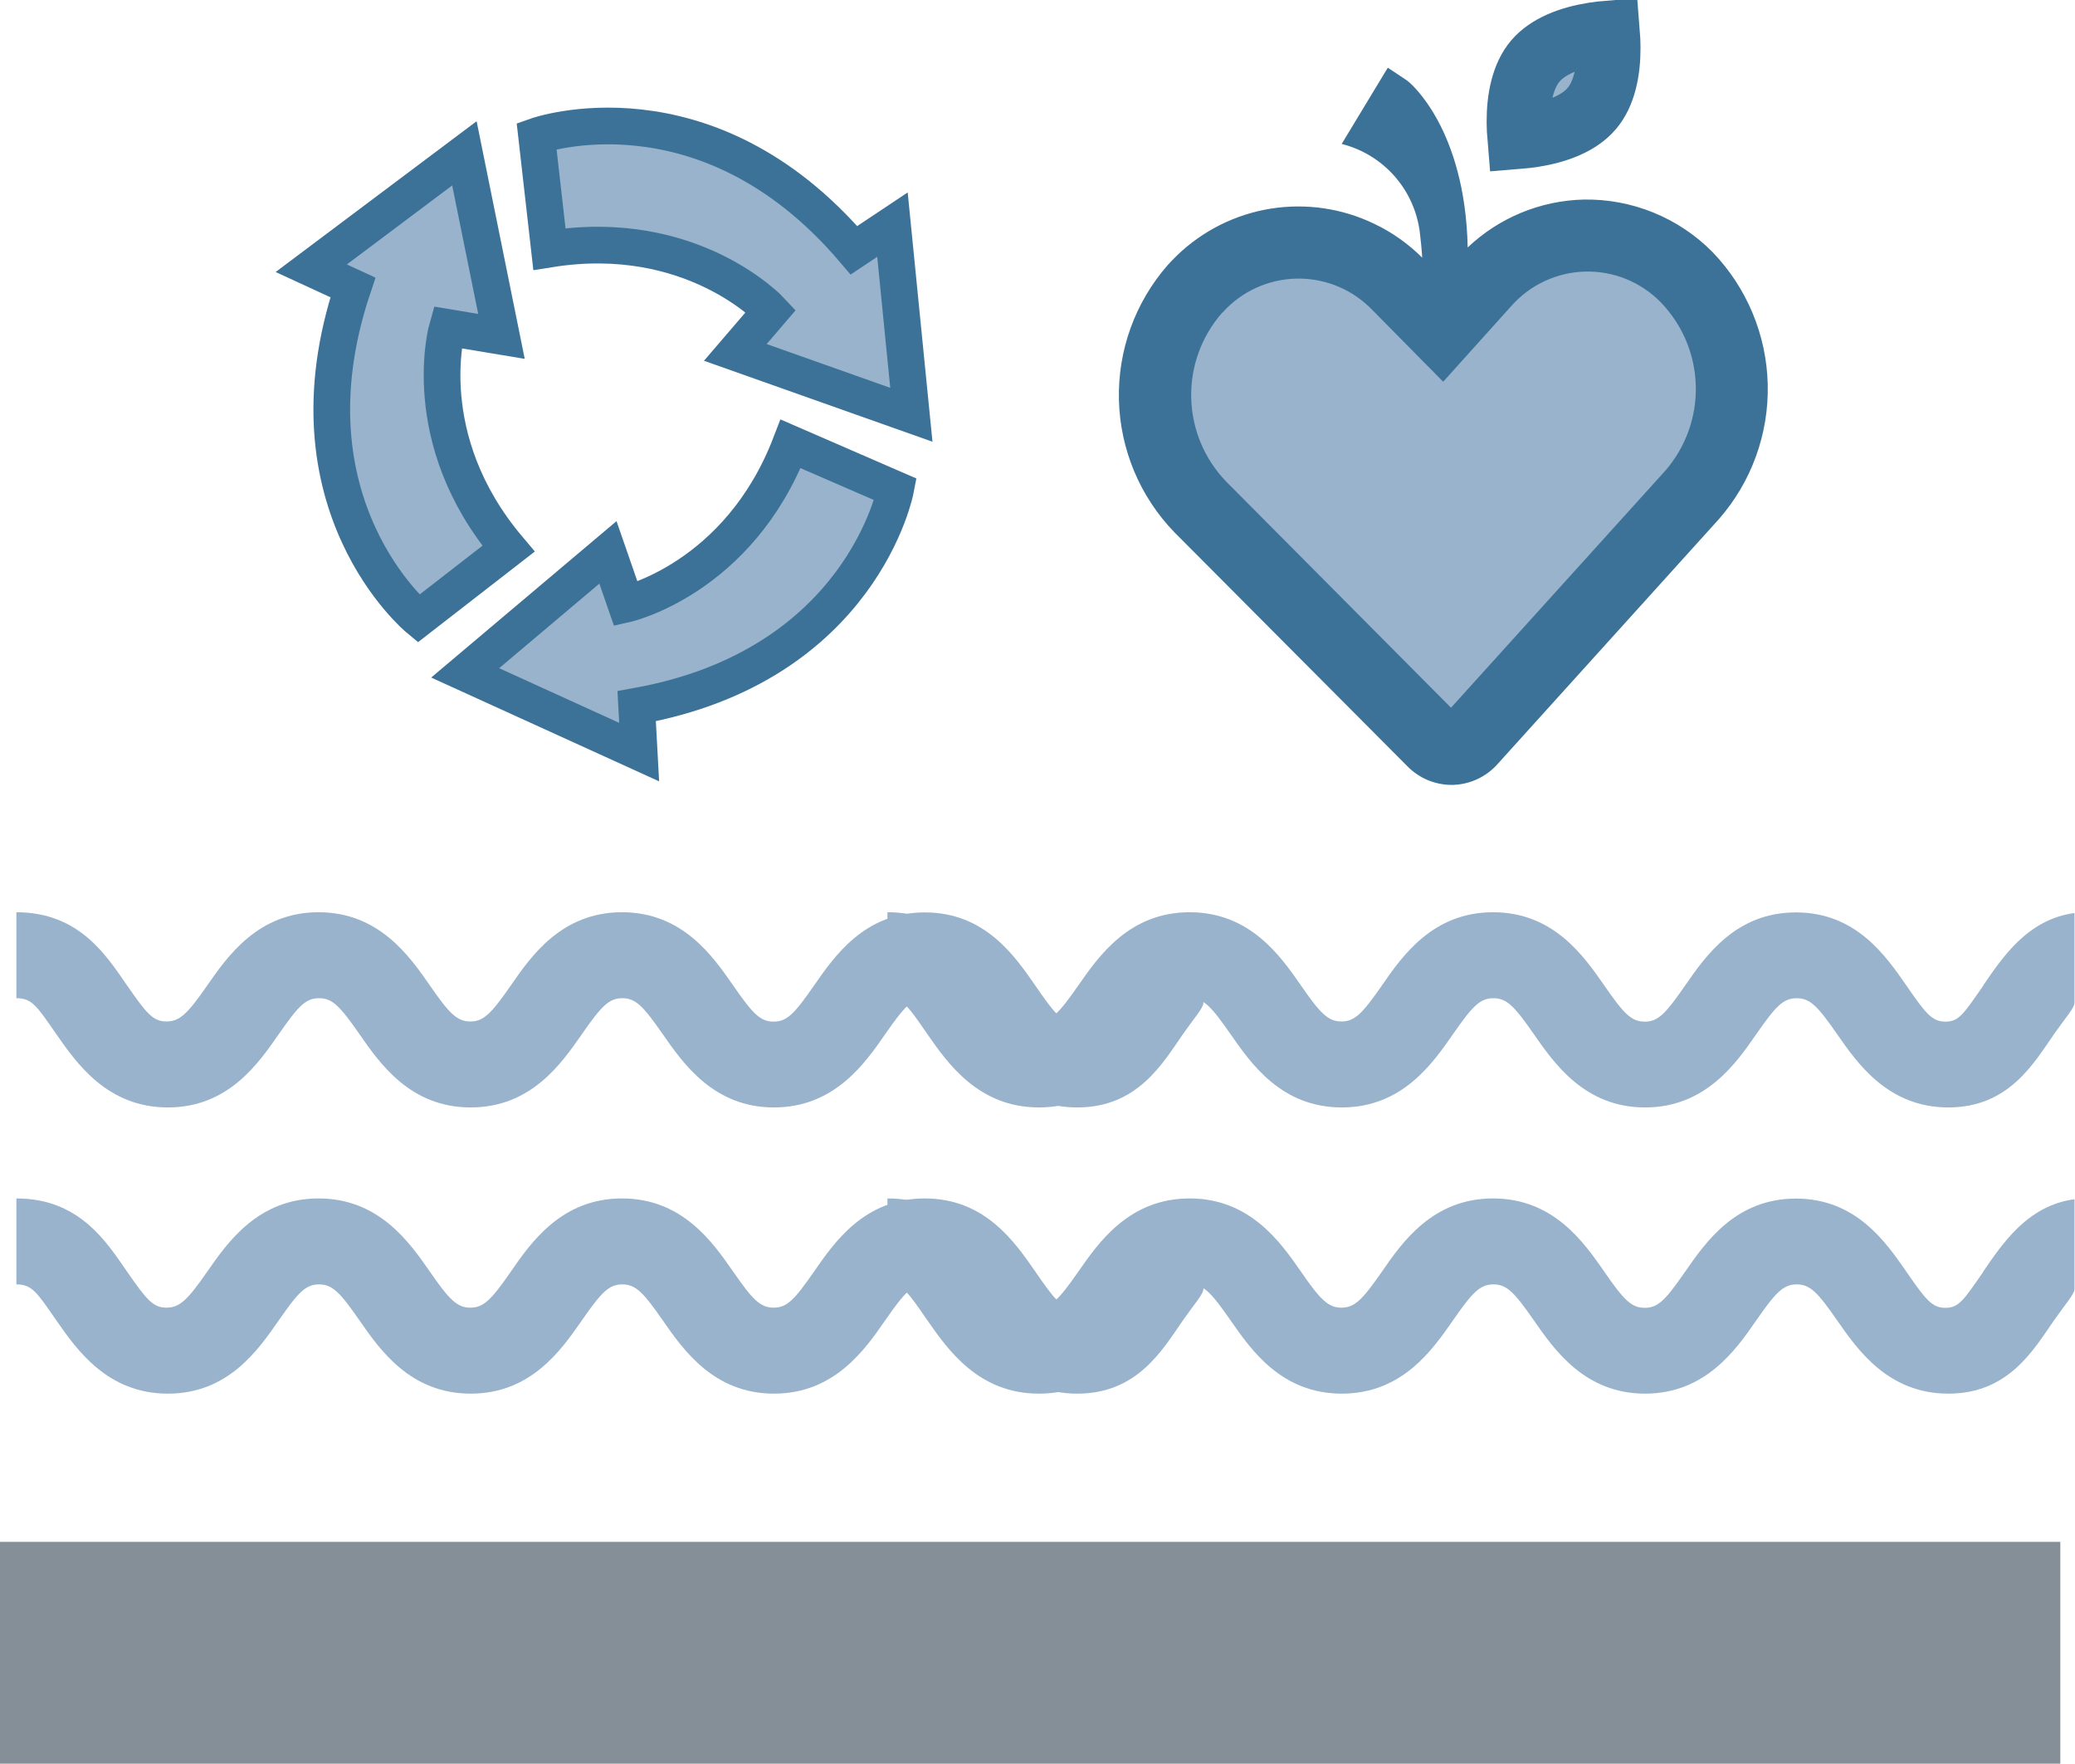
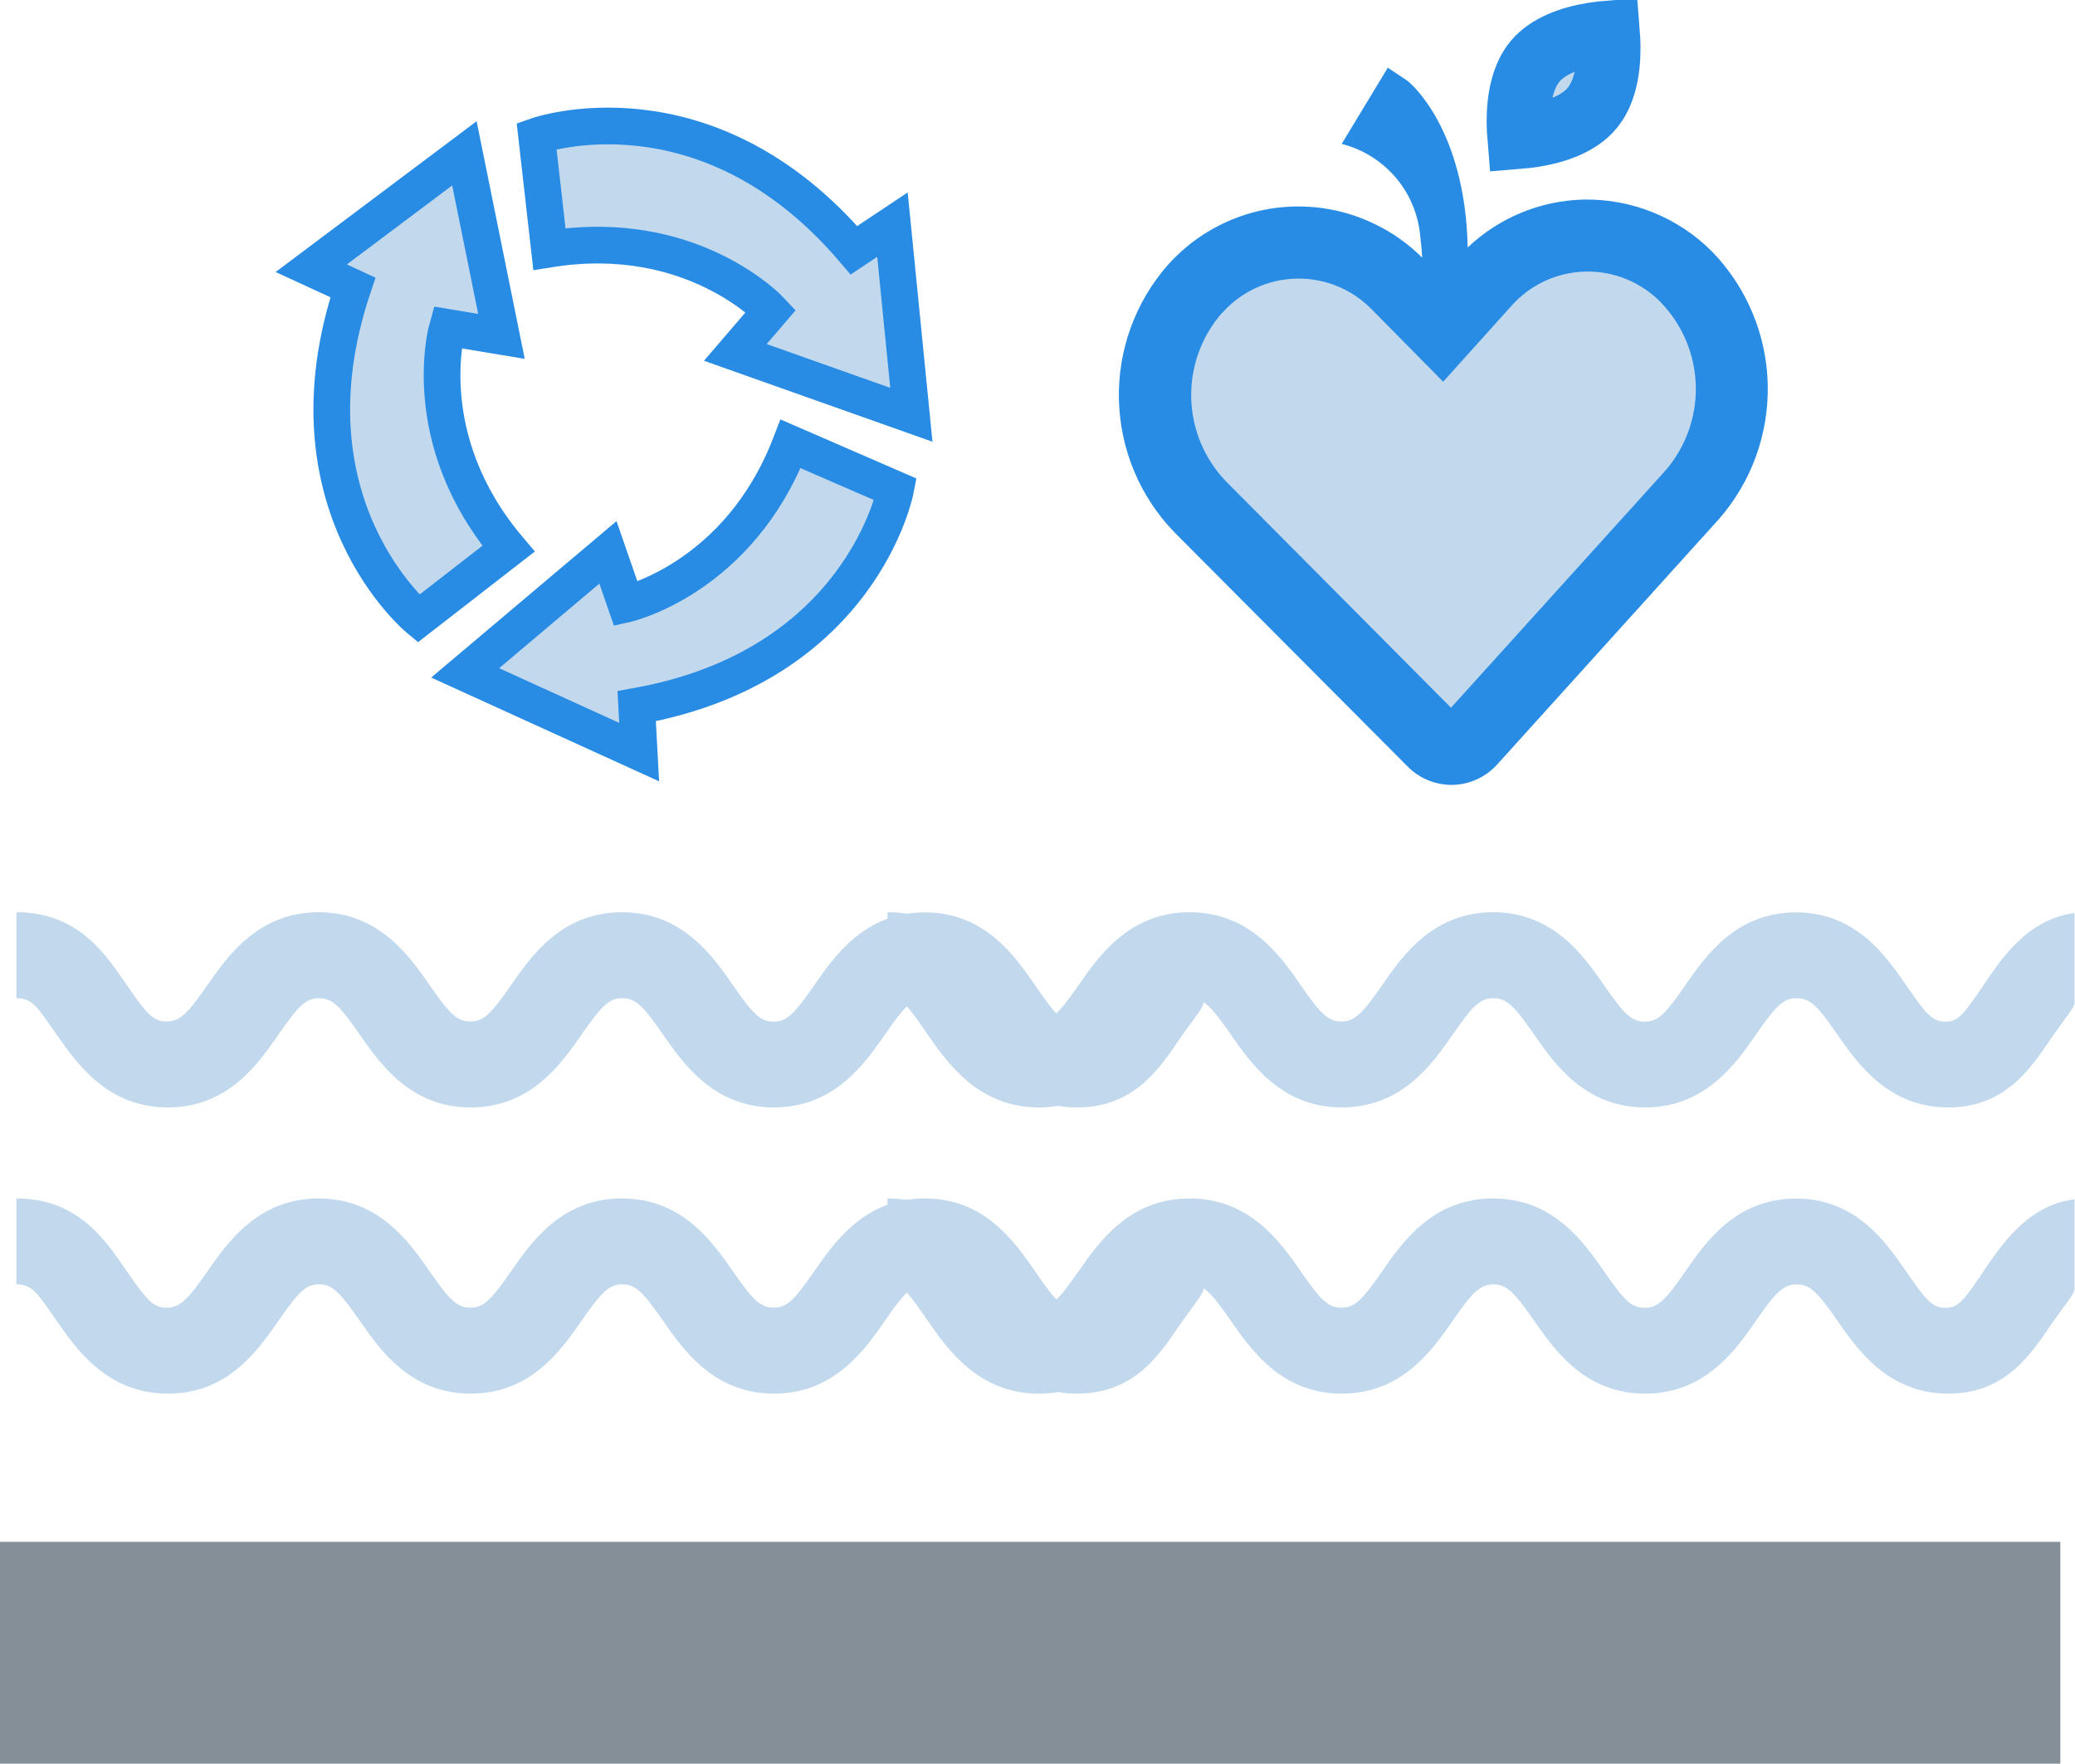
<svg xmlns="http://www.w3.org/2000/svg" width="100" height="85" viewBox="0 0 100 85" fill="none">
  <path opacity="0.5" d="M99.292 74.296H0L0 84.984H99.292V74.296Z" fill="#091f2f" />
-   <path d="M53.602 61.272C52.663 62.622 52.427 63.011 51.779 63.011C51.13 63.011 50.825 62.622 49.894 61.272C48.918 59.868 47.484 57.748 44.57 57.748C41.656 57.748 40.206 59.868 39.23 61.272C38.291 62.622 37.933 63.011 37.284 63.011C36.636 63.011 36.27 62.622 35.331 61.272C34.355 59.868 32.89 57.748 29.976 57.748C27.062 57.748 25.59 59.868 24.621 61.272C23.683 62.622 23.309 63.011 22.668 63.011C22.027 63.011 21.646 62.622 20.715 61.272C19.738 59.868 18.266 57.748 15.352 57.748C12.438 57.748 10.966 59.868 9.989 61.272C9.051 62.622 8.669 63.011 8.021 63.011C7.373 63.011 7.06 62.622 6.122 61.272C5.145 59.868 3.841 57.748 0.789 57.748L0.789 61.89C1.552 61.89 1.781 62.279 2.719 63.629C3.696 65.033 5.176 67.154 8.09 67.154C11.004 67.154 12.453 65.033 13.43 63.629C14.368 62.279 14.727 61.89 15.375 61.89C16.023 61.89 16.39 62.279 17.328 63.629C18.304 65.033 19.769 67.154 22.683 67.154C25.597 67.154 27.062 65.033 28.038 63.629C28.977 62.279 29.343 61.89 29.991 61.89C30.64 61.89 31.006 62.279 31.944 63.629C32.921 65.033 34.393 67.154 37.3 67.154C40.206 67.154 41.686 65.033 42.655 63.629C43.593 62.279 43.959 61.89 44.608 61.89C45.256 61.89 45.622 62.279 46.561 63.629C47.537 65.033 49.009 67.154 51.916 67.154C54.822 67.154 56.028 65.033 57.004 63.629C57.569 62.821 57.996 62.355 57.996 62.111V57.786C55.707 58.091 54.494 59.975 53.602 61.264V61.272Z" fill="#98b3cb" />
-   <path d="M53.602 47.489C52.664 48.839 52.427 49.228 51.779 49.228C51.13 49.228 50.825 48.839 49.894 47.489C48.918 46.086 47.484 43.965 44.57 43.965C41.656 43.965 40.206 46.086 39.23 47.489C38.291 48.839 37.933 49.228 37.284 49.228C36.636 49.228 36.27 48.839 35.331 47.481C34.355 46.078 32.89 43.957 29.976 43.957C27.062 43.957 25.59 46.078 24.621 47.481C23.683 48.832 23.309 49.221 22.668 49.221C22.027 49.221 21.646 48.832 20.715 47.481C19.739 46.078 18.266 43.957 15.352 43.957C12.438 43.957 10.966 46.078 9.989 47.481C9.051 48.832 8.67 49.221 8.021 49.221C7.373 49.221 7.06 48.832 6.122 47.481C5.145 46.078 3.841 43.957 0.789 43.957L0.789 48.099C1.552 48.099 1.781 48.489 2.719 49.839C3.696 51.242 5.176 53.363 8.09 53.363C11.004 53.363 12.453 51.242 13.43 49.839C14.368 48.489 14.727 48.099 15.375 48.099C16.023 48.099 16.39 48.489 17.328 49.839C18.304 51.242 19.769 53.363 22.683 53.363C25.597 53.363 27.062 51.242 28.038 49.839C28.977 48.489 29.343 48.099 29.991 48.099C30.64 48.099 31.006 48.489 31.944 49.839C32.921 51.242 34.393 53.363 37.3 53.363C40.206 53.363 41.686 51.242 42.655 49.839C43.593 48.489 43.959 48.099 44.608 48.099C45.256 48.099 45.622 48.489 46.561 49.839C47.537 51.242 49.01 53.363 51.916 53.363C54.822 53.363 56.028 51.242 57.004 49.839C57.569 49.03 57.996 48.565 57.996 48.321V43.995C55.707 44.3 54.495 46.185 53.602 47.474V47.489Z" fill="#98b3cb" />
-   <path d="M95.582 47.489C94.644 48.84 94.407 49.229 93.759 49.229C93.111 49.229 92.805 48.84 91.875 47.489C90.898 46.086 89.464 43.965 86.55 43.965C83.636 43.965 82.186 46.086 81.21 47.489C80.272 48.84 79.913 49.229 79.265 49.229C78.616 49.229 78.25 48.84 77.312 47.482C76.335 46.078 74.871 43.957 71.956 43.957C69.042 43.957 67.57 46.078 66.601 47.482C65.663 48.832 65.289 49.221 64.648 49.221C64.007 49.221 63.626 48.832 62.695 47.482C61.719 46.078 60.246 43.957 57.332 43.957C54.418 43.957 52.946 46.078 51.969 47.482C51.031 48.832 50.65 49.221 50.001 49.221C49.353 49.221 49.04 48.832 48.102 47.482C47.125 46.078 45.821 43.957 42.769 43.957V48.1C43.532 48.1 43.761 48.489 44.699 49.839C45.676 51.242 47.156 53.363 50.07 53.363C52.984 53.363 54.434 51.242 55.41 49.839C56.348 48.489 56.707 48.1 57.355 48.1C58.004 48.1 58.37 48.489 59.308 49.839C60.285 51.242 61.749 53.363 64.663 53.363C67.578 53.363 69.042 51.242 70.019 49.839C70.957 48.489 71.323 48.1 71.972 48.1C72.62 48.1 72.986 48.489 73.925 49.839C74.901 51.242 76.373 53.363 79.28 53.363C82.186 53.363 83.666 51.242 84.635 49.839C85.573 48.489 85.94 48.1 86.588 48.1C87.237 48.1 87.603 48.489 88.541 49.839C89.517 51.242 90.99 53.363 93.896 53.363C96.803 53.363 98.008 51.242 98.984 49.839C99.549 49.03 99.976 48.565 99.976 48.321V43.995C97.688 44.3 96.475 46.185 95.582 47.474V47.489Z" fill="#98b3cb" />
-   <path d="M95.582 61.28C94.644 62.63 94.407 63.019 93.759 63.019C93.111 63.019 92.805 62.63 91.875 61.28C90.898 59.876 89.464 57.755 86.55 57.755C83.636 57.755 82.186 59.876 81.21 61.28C80.272 62.63 79.913 63.019 79.265 63.019C78.616 63.019 78.25 62.63 77.312 61.272C76.335 59.868 74.871 57.748 71.956 57.748C69.042 57.748 67.57 59.868 66.601 61.272C65.663 62.622 65.289 63.011 64.648 63.011C64.007 63.011 63.626 62.622 62.695 61.272C61.719 59.868 60.246 57.748 57.332 57.748C54.418 57.748 52.946 59.868 51.969 61.272C51.031 62.622 50.65 63.011 50.001 63.011C49.353 63.011 49.04 62.622 48.102 61.272C47.125 59.868 45.821 57.748 42.769 57.748V61.89C43.532 61.89 43.761 62.279 44.699 63.629C45.676 65.033 47.156 67.154 50.07 67.154C52.984 67.154 54.434 65.033 55.41 63.629C56.348 62.279 56.707 61.89 57.355 61.89C58.004 61.89 58.37 62.279 59.308 63.629C60.285 65.033 61.749 67.154 64.663 67.154C67.578 67.154 69.042 65.033 70.019 63.629C70.957 62.279 71.323 61.89 71.972 61.89C72.62 61.89 72.986 62.279 73.925 63.629C74.901 65.033 76.373 67.154 79.28 67.154C82.186 67.154 83.666 65.033 84.635 63.629C85.573 62.279 85.94 61.89 86.588 61.89C87.237 61.89 87.603 62.279 88.541 63.629C89.517 65.033 90.99 67.154 93.896 67.154C96.803 67.154 98.008 65.033 98.984 63.629C99.549 62.821 99.976 62.355 99.976 62.111V57.786C97.688 58.091 96.475 59.975 95.582 61.264V61.28Z" fill="#98b3cb" />
-   <path d="M30.803 36.241L22.418 32.423L29.298 26.617L30.163 29.111C30.163 29.111 35.604 27.893 38.103 21.387L43.161 23.584C43.161 23.584 41.545 32.083 30.683 34.029L30.803 36.241Z" fill="#98b3cb" stroke="#3c7297" stroke-width="1.768" stroke-miterlimit="10" stroke-linecap="round" />
-   <path d="M20.166 29.809C20.166 29.809 13.502 24.307 17.008 13.851L15 12.925L22.381 7.388L24.167 16.209L21.562 15.776C21.562 15.776 20.014 21.127 24.506 26.441L20.166 29.809Z" fill="#98b3cb" stroke="#3c7297" stroke-width="1.768" stroke-miterlimit="10" stroke-linecap="round" />
-   <path d="M43.921 19.987L35.437 16.981L37.155 14.979C37.155 14.979 33.364 10.895 26.478 12.001L25.86 6.551C25.86 6.551 34.007 3.659 41.156 12.059L43.01 10.824L43.921 19.987Z" fill="#98b3cb" stroke="#3c7297" stroke-width="1.768" stroke-miterlimit="10" stroke-linecap="round" />
-   <path d="M69.505 34.135C69.241 34.647 69.241 34.647 69.241 34.647L69.24 34.647L69.239 34.646L69.234 34.643L69.215 34.633C69.199 34.625 69.176 34.613 69.146 34.597C69.086 34.565 68.999 34.518 68.889 34.456C68.667 34.332 68.349 34.15 67.959 33.913C67.181 33.438 66.113 32.743 64.956 31.859C62.654 30.099 59.941 27.546 58.477 24.442L58.089 23.619H58.998H63.253L63.571 23.396L64.507 20.072L65.065 18.094H64.793L63.548 22.983L63.437 23.416H62.989H58.463H58.037L57.912 23.009C57.624 22.07 57.424 21.015 57.424 19.953C57.424 15.774 60.641 12.424 64.615 12.424C66.465 12.424 68.171 13.14 69.497 14.412C70.75 13.14 72.446 12.429 74.296 12.429C78.354 12.429 81.576 15.775 81.576 19.959C81.576 21.021 81.376 22.091 80.989 23.059L80.845 23.422H80.454H76.286H75.846L75.73 22.997L74.401 18.1H74.248L74.76 20.084L75.612 23.381L75.998 23.619H80.002H80.911L80.523 24.441C79.059 27.549 76.349 30.101 74.05 31.861C72.894 32.745 71.828 33.44 71.05 33.913C70.661 34.15 70.343 34.333 70.122 34.456C70.011 34.518 69.924 34.565 69.865 34.597C69.835 34.613 69.812 34.625 69.796 34.633L69.778 34.643L69.772 34.646L69.771 34.647L69.77 34.647C69.77 34.647 69.77 34.647 69.505 34.135ZM69.505 34.135L69.241 34.647L69.505 34.784L69.77 34.647L69.505 34.135ZM74.015 18.1H74.157L73.645 20.085L72.788 23.4L72.476 23.619H70.31H69.868L69.754 24.047L68.423 29.047H67.945L65.62 20.084L65.104 18.094H65.258L67.598 26.965L68.129 28.98L68.708 26.979L69.654 23.712L69.983 23.422H72.13H72.57L72.686 22.997L74.015 18.1Z" fill="#98b3cb" stroke="#98b3cb" stroke-width="1.152" />
-   <path d="M82.532 12.147C81.722 11.326 80.753 10.678 79.684 10.243C78.616 9.808 77.47 9.595 76.317 9.616C74.233 9.668 72.243 10.49 70.732 11.924C70.612 6.212 67.97 3.974 67.793 3.87L66.882 3.262L64.659 6.936C65.641 7.183 66.526 7.721 67.198 8.479C67.869 9.237 68.297 10.181 68.424 11.186C68.47 11.57 68.512 11.955 68.539 12.416C67.869 11.745 67.088 11.194 66.232 10.786C64.678 10.035 62.931 9.781 61.228 10.056C59.524 10.331 57.947 11.123 56.708 12.324C56.566 12.463 56.428 12.605 56.278 12.77C54.705 14.565 53.865 16.886 53.924 19.271C53.983 21.657 54.937 23.933 56.597 25.648L67.835 36.932C68.111 37.212 68.439 37.434 68.801 37.587C69.163 37.739 69.551 37.819 69.943 37.821H70.013C70.417 37.811 70.815 37.718 71.182 37.55C71.55 37.381 71.879 37.14 72.151 36.84L82.836 25.017C84.407 23.224 85.248 20.906 85.192 18.523C85.136 16.139 84.186 13.864 82.532 12.147ZM59.151 14.816C59.616 14.365 60.166 14.009 60.769 13.77C61.372 13.531 62.017 13.414 62.665 13.424C63.314 13.435 63.954 13.574 64.549 13.832C65.144 14.091 65.681 14.465 66.132 14.932L69.551 18.394L72.836 14.743C73.284 14.237 73.832 13.828 74.445 13.543C75.058 13.257 75.724 13.102 76.4 13.086C77.076 13.069 77.748 13.193 78.375 13.448C79.001 13.704 79.568 14.086 80.04 14.57C81.084 15.65 81.685 17.083 81.725 18.584C81.765 20.086 81.24 21.548 80.255 22.682L69.928 34.102L59.093 23.205C58.048 22.124 57.446 20.689 57.408 19.186C57.369 17.682 57.897 16.219 58.885 15.086C58.989 14.997 59.058 14.905 59.151 14.816Z" fill="#3c7297" />
-   <path d="M76.708 5.233L76.706 5.236C76.105 5.942 75.057 6.342 73.925 6.523C73.673 6.564 73.431 6.591 73.208 6.609C73.189 6.385 73.176 6.14 73.175 5.882C73.17 4.734 73.396 3.637 73.998 2.934C74.605 2.225 75.656 1.826 76.785 1.646C77.036 1.606 77.277 1.579 77.499 1.561C77.517 1.785 77.53 2.03 77.531 2.287C77.536 3.433 77.311 4.53 76.708 5.233Z" fill="#98b3cb" stroke="#3c7297" stroke-width="3.06" />
+   <path d="M53.602 61.272C52.663 62.622 52.427 63.011 51.779 63.011C51.13 63.011 50.825 62.622 49.894 61.272C48.918 59.868 47.484 57.748 44.57 57.748C41.656 57.748 40.206 59.868 39.23 61.272C38.291 62.622 37.933 63.011 37.284 63.011C36.636 63.011 36.27 62.622 35.331 61.272C34.355 59.868 32.89 57.748 29.976 57.748C27.062 57.748 25.59 59.868 24.621 61.272C23.683 62.622 23.309 63.011 22.668 63.011C22.027 63.011 21.646 62.622 20.715 61.272C19.738 59.868 18.266 57.748 15.352 57.748C12.438 57.748 10.966 59.868 9.989 61.272C9.051 62.622 8.669 63.011 8.021 63.011C7.373 63.011 7.06 62.622 6.122 61.272C5.145 59.868 3.841 57.748 0.789 57.748L0.789 61.89C1.552 61.89 1.781 62.279 2.719 63.629C3.696 65.033 5.176 67.154 8.09 67.154C11.004 67.154 12.453 65.033 13.43 63.629C14.368 62.279 14.727 61.89 15.375 61.89C16.023 61.89 16.39 62.279 17.328 63.629C18.304 65.033 19.769 67.154 22.683 67.154C25.597 67.154 27.062 65.033 28.038 63.629C28.977 62.279 29.343 61.89 29.991 61.89C30.64 61.89 31.006 62.279 31.944 63.629C32.921 65.033 34.393 67.154 37.3 67.154C40.206 67.154 41.686 65.033 42.655 63.629C43.593 62.279 43.959 61.89 44.608 61.89C45.256 61.89 45.622 62.279 46.561 63.629C47.537 65.033 49.009 67.154 51.916 67.154C54.822 67.154 56.028 65.033 57.004 63.629C57.569 62.821 57.996 62.355 57.996 62.111V57.786C55.707 58.091 54.494 59.975 53.602 61.264V61.272Z" fill="#c2d9ed" />
+   <path d="M53.602 47.489C52.664 48.839 52.427 49.228 51.779 49.228C51.13 49.228 50.825 48.839 49.894 47.489C48.918 46.086 47.484 43.965 44.57 43.965C41.656 43.965 40.206 46.086 39.23 47.489C38.291 48.839 37.933 49.228 37.284 49.228C36.636 49.228 36.27 48.839 35.331 47.481C34.355 46.078 32.89 43.957 29.976 43.957C27.062 43.957 25.59 46.078 24.621 47.481C23.683 48.832 23.309 49.221 22.668 49.221C22.027 49.221 21.646 48.832 20.715 47.481C19.739 46.078 18.266 43.957 15.352 43.957C12.438 43.957 10.966 46.078 9.989 47.481C9.051 48.832 8.67 49.221 8.021 49.221C7.373 49.221 7.06 48.832 6.122 47.481C5.145 46.078 3.841 43.957 0.789 43.957L0.789 48.099C1.552 48.099 1.781 48.489 2.719 49.839C3.696 51.242 5.176 53.363 8.09 53.363C11.004 53.363 12.453 51.242 13.43 49.839C14.368 48.489 14.727 48.099 15.375 48.099C16.023 48.099 16.39 48.489 17.328 49.839C18.304 51.242 19.769 53.363 22.683 53.363C25.597 53.363 27.062 51.242 28.038 49.839C28.977 48.489 29.343 48.099 29.991 48.099C30.64 48.099 31.006 48.489 31.944 49.839C32.921 51.242 34.393 53.363 37.3 53.363C40.206 53.363 41.686 51.242 42.655 49.839C43.593 48.489 43.959 48.099 44.608 48.099C45.256 48.099 45.622 48.489 46.561 49.839C47.537 51.242 49.01 53.363 51.916 53.363C54.822 53.363 56.028 51.242 57.004 49.839C57.569 49.03 57.996 48.565 57.996 48.321V43.995C55.707 44.3 54.495 46.185 53.602 47.474V47.489Z" fill="#c2d9ed" />
+   <path d="M95.582 47.489C94.644 48.84 94.407 49.229 93.759 49.229C93.111 49.229 92.805 48.84 91.875 47.489C90.898 46.086 89.464 43.965 86.55 43.965C83.636 43.965 82.186 46.086 81.21 47.489C80.272 48.84 79.913 49.229 79.265 49.229C78.616 49.229 78.25 48.84 77.312 47.482C76.335 46.078 74.871 43.957 71.956 43.957C69.042 43.957 67.57 46.078 66.601 47.482C65.663 48.832 65.289 49.221 64.648 49.221C64.007 49.221 63.626 48.832 62.695 47.482C61.719 46.078 60.246 43.957 57.332 43.957C54.418 43.957 52.946 46.078 51.969 47.482C51.031 48.832 50.65 49.221 50.001 49.221C49.353 49.221 49.04 48.832 48.102 47.482C47.125 46.078 45.821 43.957 42.769 43.957V48.1C43.532 48.1 43.761 48.489 44.699 49.839C45.676 51.242 47.156 53.363 50.07 53.363C52.984 53.363 54.434 51.242 55.41 49.839C56.348 48.489 56.707 48.1 57.355 48.1C58.004 48.1 58.37 48.489 59.308 49.839C60.285 51.242 61.749 53.363 64.663 53.363C67.578 53.363 69.042 51.242 70.019 49.839C70.957 48.489 71.323 48.1 71.972 48.1C72.62 48.1 72.986 48.489 73.925 49.839C74.901 51.242 76.373 53.363 79.28 53.363C82.186 53.363 83.666 51.242 84.635 49.839C85.573 48.489 85.94 48.1 86.588 48.1C87.237 48.1 87.603 48.489 88.541 49.839C89.517 51.242 90.99 53.363 93.896 53.363C96.803 53.363 98.008 51.242 98.984 49.839C99.549 49.03 99.976 48.565 99.976 48.321V43.995C97.688 44.3 96.475 46.185 95.582 47.474V47.489Z" fill="#c2d9ed" />
+   <path d="M95.582 61.28C94.644 62.63 94.407 63.019 93.759 63.019C93.111 63.019 92.805 62.63 91.875 61.28C90.898 59.876 89.464 57.755 86.55 57.755C83.636 57.755 82.186 59.876 81.21 61.28C80.272 62.63 79.913 63.019 79.265 63.019C78.616 63.019 78.25 62.63 77.312 61.272C76.335 59.868 74.871 57.748 71.956 57.748C69.042 57.748 67.57 59.868 66.601 61.272C65.663 62.622 65.289 63.011 64.648 63.011C64.007 63.011 63.626 62.622 62.695 61.272C61.719 59.868 60.246 57.748 57.332 57.748C54.418 57.748 52.946 59.868 51.969 61.272C51.031 62.622 50.65 63.011 50.001 63.011C49.353 63.011 49.04 62.622 48.102 61.272C47.125 59.868 45.821 57.748 42.769 57.748V61.89C43.532 61.89 43.761 62.279 44.699 63.629C45.676 65.033 47.156 67.154 50.07 67.154C52.984 67.154 54.434 65.033 55.41 63.629C56.348 62.279 56.707 61.89 57.355 61.89C58.004 61.89 58.37 62.279 59.308 63.629C60.285 65.033 61.749 67.154 64.663 67.154C67.578 67.154 69.042 65.033 70.019 63.629C70.957 62.279 71.323 61.89 71.972 61.89C72.62 61.89 72.986 62.279 73.925 63.629C74.901 65.033 76.373 67.154 79.28 67.154C82.186 67.154 83.666 65.033 84.635 63.629C85.573 62.279 85.94 61.89 86.588 61.89C87.237 61.89 87.603 62.279 88.541 63.629C89.517 65.033 90.99 67.154 93.896 67.154C96.803 67.154 98.008 65.033 98.984 63.629C99.549 62.821 99.976 62.355 99.976 62.111V57.786C97.688 58.091 96.475 59.975 95.582 61.264V61.28Z" fill="#c2d9ed" />
+   <path d="M30.803 36.241L22.418 32.423L29.298 26.617L30.163 29.111C30.163 29.111 35.604 27.893 38.103 21.387L43.161 23.584C43.161 23.584 41.545 32.083 30.683 34.029L30.803 36.241Z" fill="#c2d9ed" stroke="#288be4" stroke-width="1.768" stroke-miterlimit="10" stroke-linecap="round" />
+   <path d="M20.166 29.809C20.166 29.809 13.502 24.307 17.008 13.851L15 12.925L22.381 7.388L24.167 16.209L21.562 15.776C21.562 15.776 20.014 21.127 24.506 26.441L20.166 29.809Z" fill="#c2d9ed" stroke="#288be4" stroke-width="1.768" stroke-miterlimit="10" stroke-linecap="round" />
+   <path d="M43.921 19.987L35.437 16.981L37.155 14.979C37.155 14.979 33.364 10.895 26.478 12.001L25.86 6.551C25.86 6.551 34.007 3.659 41.156 12.059L43.01 10.824L43.921 19.987Z" fill="#c2d9ed" stroke="#288be4" stroke-width="1.768" stroke-miterlimit="10" stroke-linecap="round" />
+   <path d="M69.505 34.135C69.241 34.647 69.241 34.647 69.241 34.647L69.24 34.647L69.239 34.646L69.234 34.643L69.215 34.633C69.199 34.625 69.176 34.613 69.146 34.597C69.086 34.565 68.999 34.518 68.889 34.456C68.667 34.332 68.349 34.15 67.959 33.913C67.181 33.438 66.113 32.743 64.956 31.859C62.654 30.099 59.941 27.546 58.477 24.442L58.089 23.619H58.998H63.253L63.571 23.396L64.507 20.072L65.065 18.094H64.793L63.548 22.983L63.437 23.416H62.989H58.463H58.037L57.912 23.009C57.624 22.07 57.424 21.015 57.424 19.953C57.424 15.774 60.641 12.424 64.615 12.424C66.465 12.424 68.171 13.14 69.497 14.412C70.75 13.14 72.446 12.429 74.296 12.429C78.354 12.429 81.576 15.775 81.576 19.959C81.576 21.021 81.376 22.091 80.989 23.059L80.845 23.422H80.454H76.286H75.846L75.73 22.997L74.401 18.1H74.248L74.76 20.084L75.612 23.381L75.998 23.619H80.002H80.911L80.523 24.441C79.059 27.549 76.349 30.101 74.05 31.861C72.894 32.745 71.828 33.44 71.05 33.913C70.661 34.15 70.343 34.333 70.122 34.456C70.011 34.518 69.924 34.565 69.865 34.597C69.835 34.613 69.812 34.625 69.796 34.633L69.778 34.643L69.772 34.646L69.771 34.647L69.77 34.647C69.77 34.647 69.77 34.647 69.505 34.135ZM69.505 34.135L69.241 34.647L69.505 34.784L69.77 34.647L69.505 34.135ZM74.015 18.1H74.157L73.645 20.085L72.788 23.4L72.476 23.619H70.31H69.868L69.754 24.047L68.423 29.047H67.945L65.62 20.084L65.104 18.094H65.258L67.598 26.965L68.129 28.98L68.708 26.979L69.654 23.712L69.983 23.422H72.13H72.57L72.686 22.997L74.015 18.1Z" fill="#c2d9ed" stroke="#c2d9ed" stroke-width="1.152" />
+   <path d="M82.532 12.147C81.722 11.326 80.753 10.678 79.684 10.243C78.616 9.808 77.47 9.595 76.317 9.616C74.233 9.668 72.243 10.49 70.732 11.924C70.612 6.212 67.97 3.974 67.793 3.87L66.882 3.262L64.659 6.936C65.641 7.183 66.526 7.721 67.198 8.479C67.869 9.237 68.297 10.181 68.424 11.186C68.47 11.57 68.512 11.955 68.539 12.416C67.869 11.745 67.088 11.194 66.232 10.786C64.678 10.035 62.931 9.781 61.228 10.056C59.524 10.331 57.947 11.123 56.708 12.324C56.566 12.463 56.428 12.605 56.278 12.77C54.705 14.565 53.865 16.886 53.924 19.271C53.983 21.657 54.937 23.933 56.597 25.648L67.835 36.932C68.111 37.212 68.439 37.434 68.801 37.587C69.163 37.739 69.551 37.819 69.943 37.821H70.013C70.417 37.811 70.815 37.718 71.182 37.55C71.55 37.381 71.879 37.14 72.151 36.84L82.836 25.017C84.407 23.224 85.248 20.906 85.192 18.523C85.136 16.139 84.186 13.864 82.532 12.147ZM59.151 14.816C59.616 14.365 60.166 14.009 60.769 13.77C61.372 13.531 62.017 13.414 62.665 13.424C63.314 13.435 63.954 13.574 64.549 13.832C65.144 14.091 65.681 14.465 66.132 14.932L69.551 18.394L72.836 14.743C73.284 14.237 73.832 13.828 74.445 13.543C75.058 13.257 75.724 13.102 76.4 13.086C77.076 13.069 77.748 13.193 78.375 13.448C79.001 13.704 79.568 14.086 80.04 14.57C81.084 15.65 81.685 17.083 81.725 18.584C81.765 20.086 81.24 21.548 80.255 22.682L69.928 34.102L59.093 23.205C58.048 22.124 57.446 20.689 57.408 19.186C57.369 17.682 57.897 16.219 58.885 15.086C58.989 14.997 59.058 14.905 59.151 14.816Z" fill="#288be4" />
+   <path d="M76.708 5.233L76.706 5.236C76.105 5.942 75.057 6.342 73.925 6.523C73.673 6.564 73.431 6.591 73.208 6.609C73.189 6.385 73.176 6.14 73.175 5.882C73.17 4.734 73.396 3.637 73.998 2.934C74.605 2.225 75.656 1.826 76.785 1.646C77.036 1.606 77.277 1.579 77.499 1.561C77.517 1.785 77.53 2.03 77.531 2.287C77.536 3.433 77.311 4.53 76.708 5.233Z" fill="#c2d9ed" stroke="#288be4" stroke-width="3.06" />
</svg>
